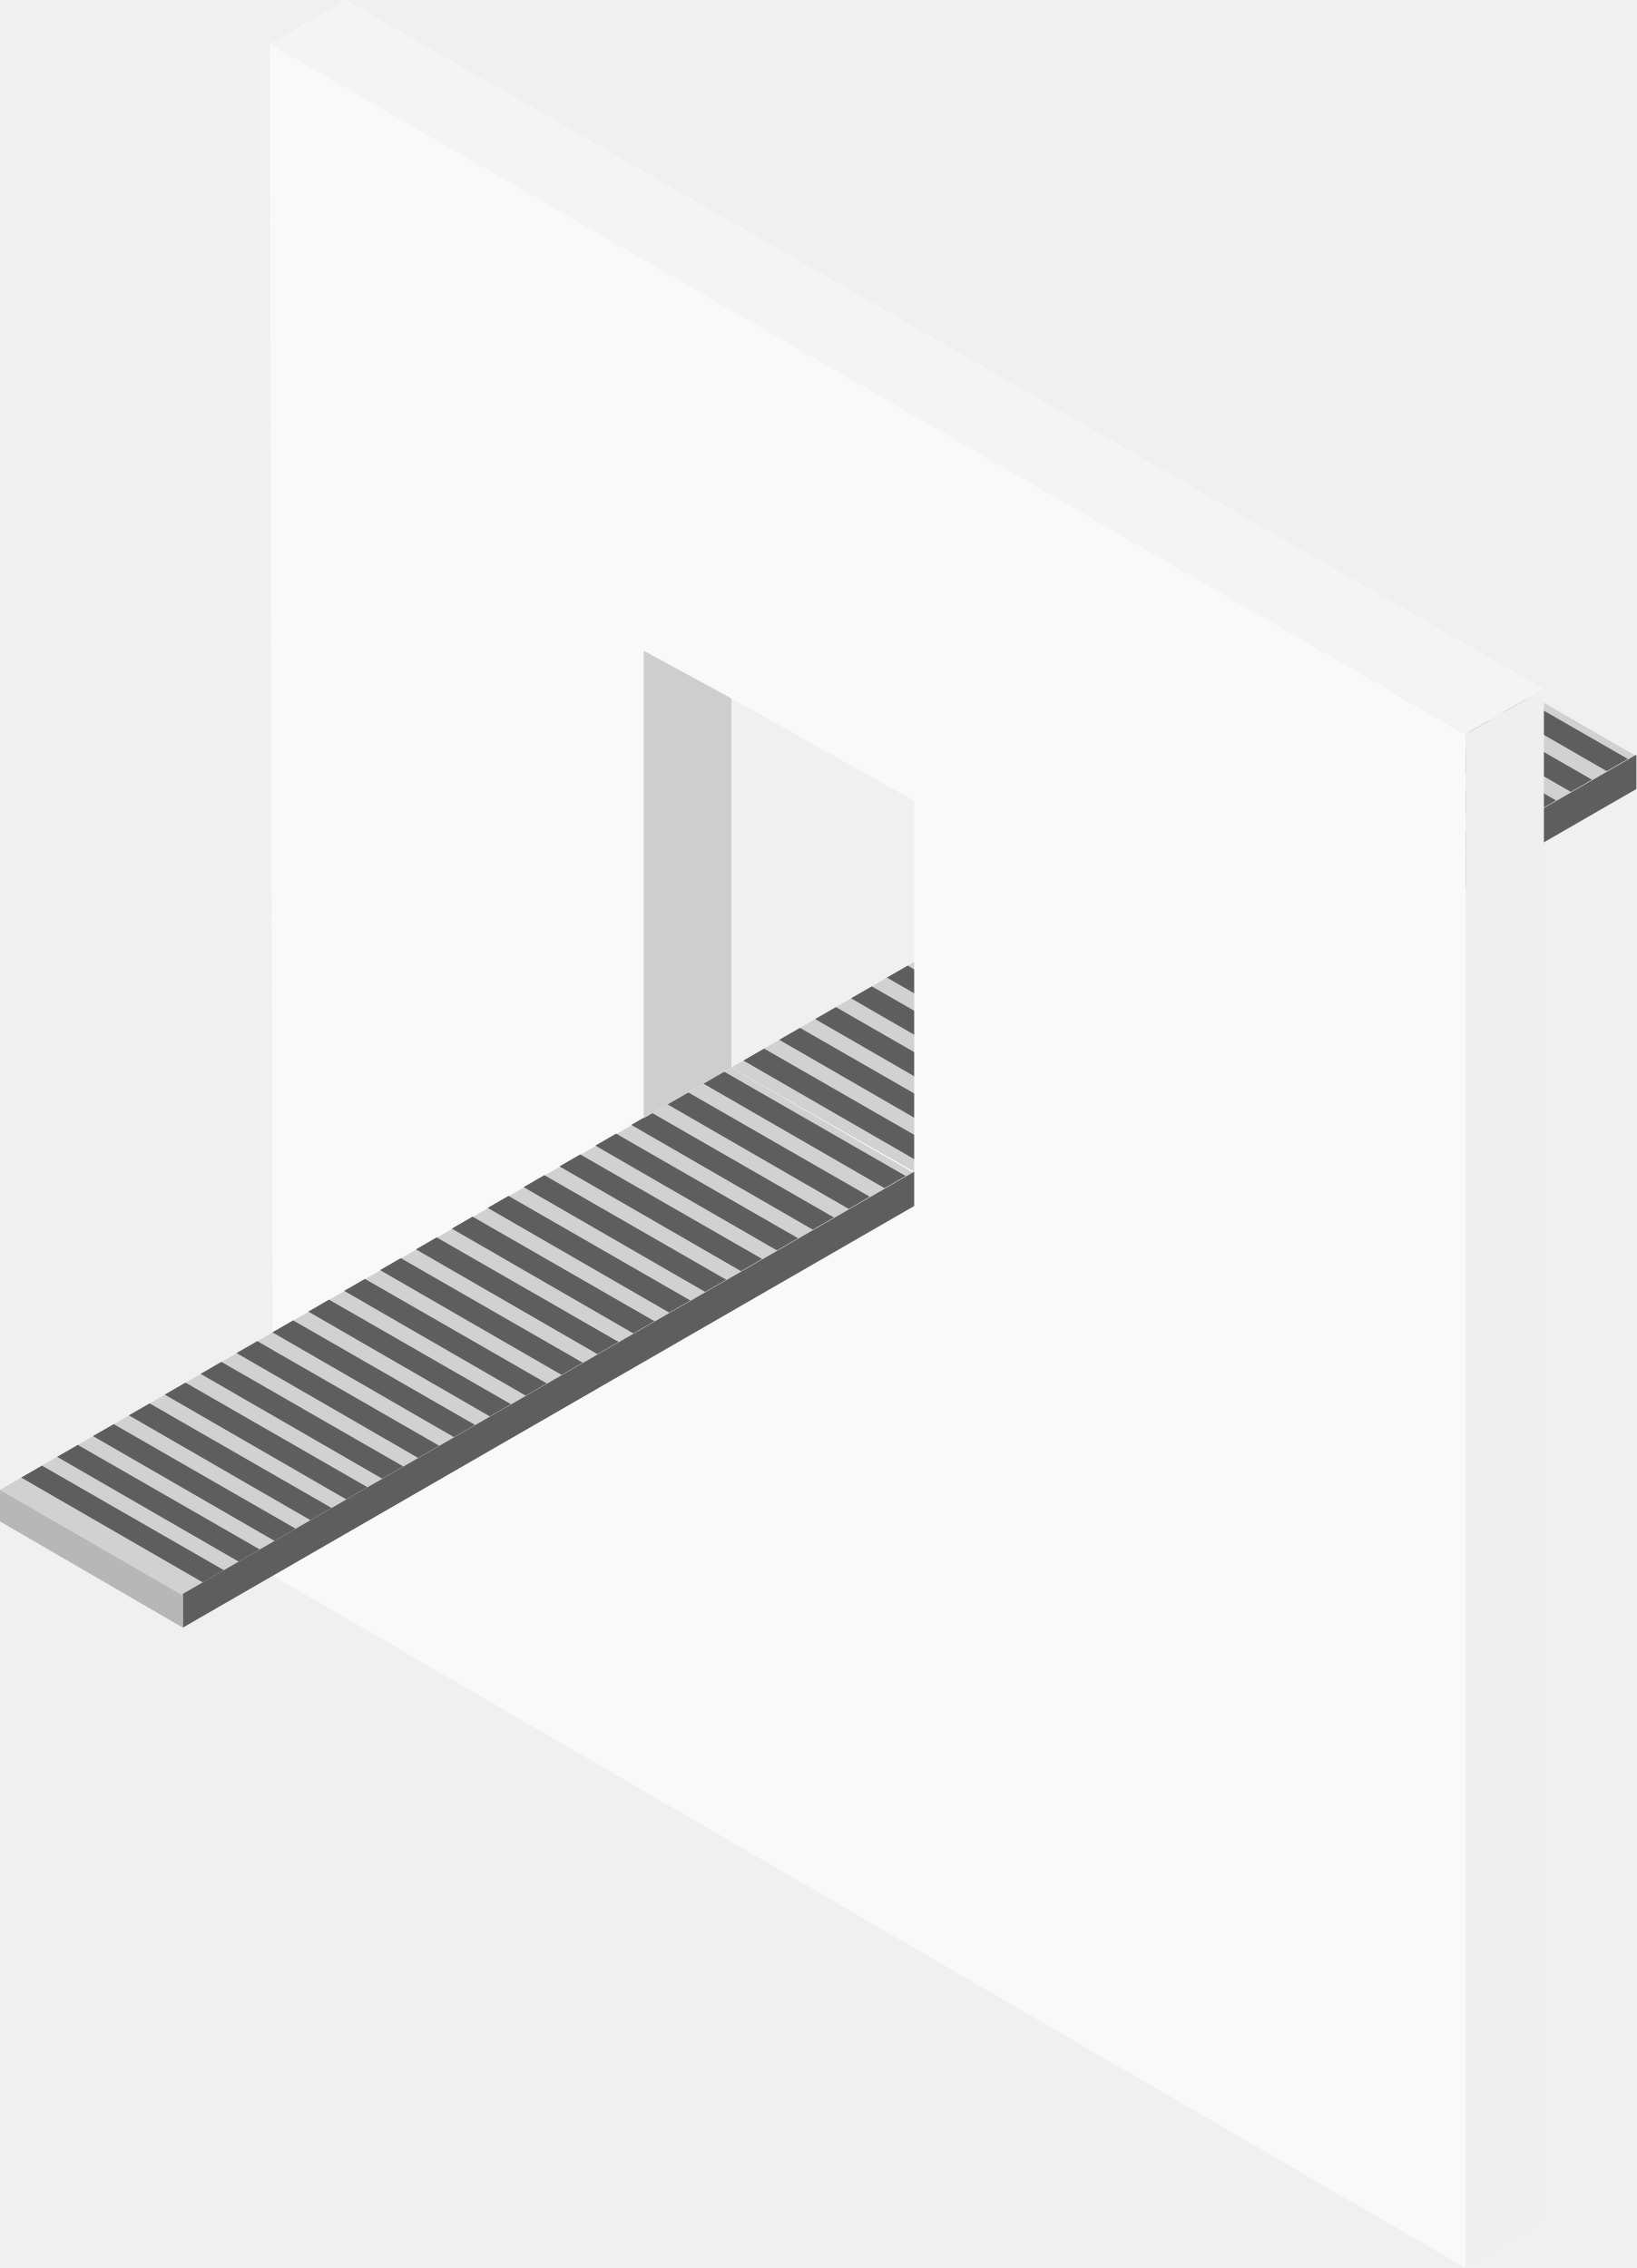
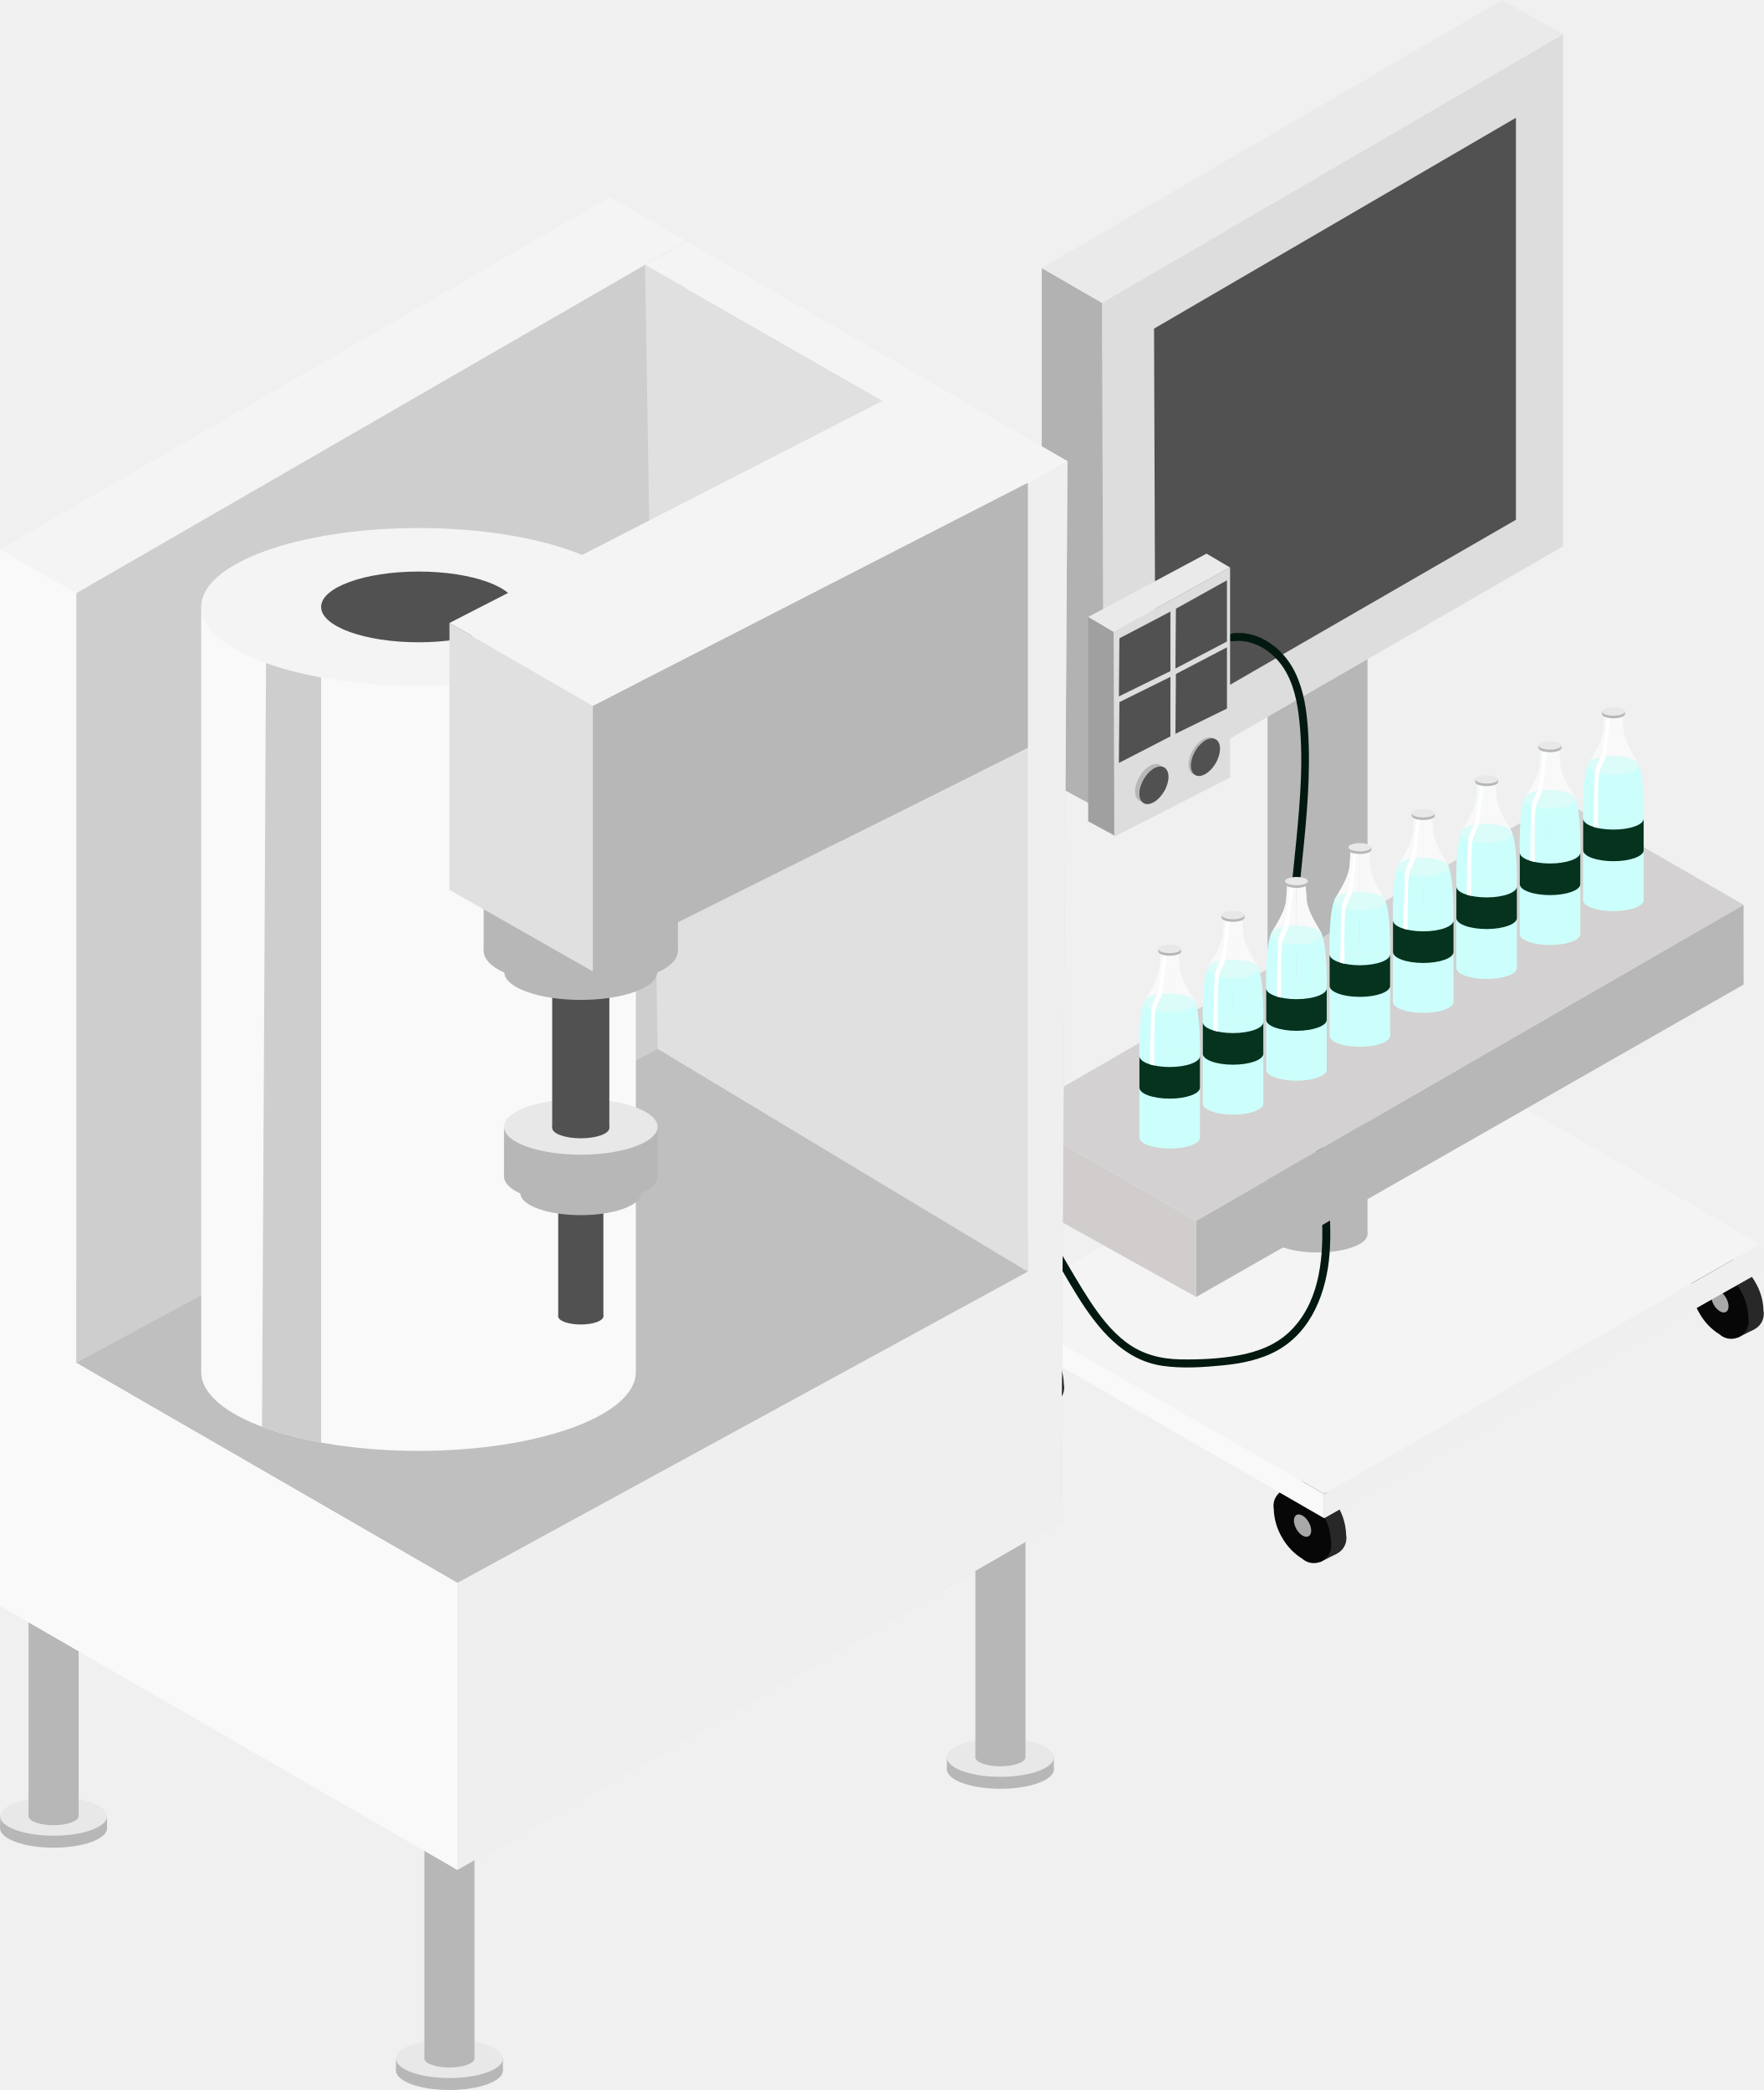
- <svg xmlns="http://www.w3.org/2000/svg" viewBox="0 0 462.94 641.79">
+ <svg xmlns="http://www.w3.org/2000/svg" id="_イヤー_2" viewBox="0 0 673.21 797.72">
  <defs>
-     <style>.cls-1{fill:#d1d1d1;}.cls-2{fill:#5e5e5e;}.cls-3{fill:#b7b7b7;}.cls-4{fill:#f4f4f4;}.cls-5{fill:#efefef;}.cls-6{fill:#f9f9f9;}.cls-7{fill:#cecece;}</style>
+     <style>.cls-1{fill:#b7b7b7;}.cls-2{fill:#ddd;}.cls-3{fill:#dbfcf9;}.cls-4{fill:#f4f4f4;}.cls-5{fill:#fff;}.cls-6{fill:#d1cdcd;}.cls-7{fill:#bfbfbf;}.cls-8{fill:#a0a0a0;}.cls-9{fill:#b2b2b2;}.cls-10{fill:#ccfffb;}.cls-11{fill:#d3d1d1;}.cls-12{fill:#e0e0e0;}.cls-13{fill:#282828;}.cls-14{fill:#eaeaea;}.cls-15{fill:#03190f;}.cls-16{fill:#f9f9f9;}.cls-17{clip-path:url(#clippath);}.cls-18{fill:none;}.cls-19{fill:#e8e8e8;}.cls-20{fill:#515151;}.cls-21{fill:#efefef;}.cls-22{fill:#05331e;}.cls-23{fill:#a8a8a8;}.cls-24{fill:#cecece;}.cls-25{fill:#070707;}</style>
+     <clipPath id="clippath">
+       <path class="cls-18" d="M76.8,231.65v292.02c0,16.63,37.14,30.11,82.94,30.11s82.94-13.48,82.94-30.11V231.65H76.8Z" />
+     </clipPath>
  </defs>
-   <g id="レイヤー_2" data-name="レイヤー 2">
-     <g id="parts">
-       <polygon class="cls-1" points="256.03 333.44 462.94 213.98 411.2 184.13 204.31 303.58 256.03 333.44" />
-       <polygon class="cls-2" points="462.94 223.27 462.94 213.57 256.02 333.02 256.02 342.58 462.94 223.27" />
-       <polygon class="cls-3" points="256.02 342.58 204.31 312.52 204.31 303.58 256.03 333.44 256.02 342.58" />
-       <polygon class="cls-2" points="210.31 300.11 261.67 329.76 267.64 326.31 216.17 296.73 210.31 300.11" />
-       <polygon class="cls-2" points="220.46 294.24 271.82 323.89 277.79 320.44 226.32 290.86 220.46 294.24" />
-       <polygon class="cls-2" points="230.62 288.37 281.97 318.02 287.94 314.57 236.48 284.99 230.62 288.37" />
-       <polygon class="cls-2" points="240.77 282.5 292.12 312.15 298.09 308.7 246.63 279.12 240.77 282.5" />
-       <polygon class="cls-2" points="250.92 276.63 302.27 306.28 308.24 302.83 256.78 273.25 250.92 276.63" />
-       <polygon class="cls-2" points="261.07 270.76 312.42 300.41 318.4 296.96 266.93 267.37 261.07 270.76" />
-       <polygon class="cls-2" points="271.22 264.89 322.57 294.54 328.55 291.09 277.08 261.5 271.22 264.89" />
-       <polygon class="cls-2" points="281.37 259.02 332.73 288.67 338.7 285.22 287.23 255.63 281.37 259.02" />
-       <polygon class="cls-2" points="291.52 253.15 342.88 282.79 348.85 279.35 297.39 249.76 291.52 253.15" />
-       <polygon class="cls-2" points="301.68 247.27 353.03 276.92 359 273.47 307.54 243.89 301.68 247.27" />
-       <polygon class="cls-2" points="311.83 241.4 363.18 271.05 369.15 267.6 317.69 238.02 311.83 241.4" />
-       <polygon class="cls-2" points="321.98 235.53 373.33 265.18 379.31 261.73 327.84 232.15 321.98 235.53" />
-       <polygon class="cls-2" points="332.13 229.66 383.48 259.31 389.46 255.86 337.99 226.28 332.13 229.66" />
-       <polygon class="cls-2" points="342.28 223.79 393.63 253.44 399.61 249.99 348.14 220.41 342.28 223.79" />
-       <polygon class="cls-2" points="352.43 217.92 403.79 247.57 409.76 244.12 358.3 214.53 352.43 217.92" />
-       <polygon class="cls-2" points="362.58 212.05 413.94 241.69 419.91 238.25 368.45 208.66 362.58 212.05" />
-       <polygon class="cls-2" points="372.74 206.18 424.09 235.82 430.06 232.38 378.6 202.79 372.74 206.18" />
-       <polygon class="cls-2" points="382.89 200.31 434.24 229.95 440.21 226.5 388.75 196.92 382.89 200.31" />
-       <polygon class="cls-2" points="393.04 194.43 444.39 224.08 450.37 220.63 398.9 191.05 393.04 194.43" />
-       <polygon class="cls-2" points="403.19 188.56 454.54 218.21 460.52 214.76 409.05 185.18 403.19 188.56" />
-       <polygon class="cls-4" points="436.78 194.96 414.63 207.75 76.33 12.42 97.84 0 436.78 194.96" />
-       <polygon class="cls-5" points="414.64 641.79 436.78 629 436.78 194.96 414.63 207.75 414.64 641.79" />
-       <path class="cls-6" d="M414.63,207.75,76.33,12.42l.94,433.5L414.64,641.79Zm-156,123.82L206.9,302.13V197.63l51.73,29Z" />
-       <polygon class="cls-1" points="51.72 451.45 258.64 331.99 206.9 302.13 0 421.59 51.72 451.45" />
-       <polygon class="cls-2" points="258.63 341.27 258.63 331.57 51.72 451.03 51.72 460.58 258.63 341.27" />
-       <polygon class="cls-3" points="51.72 460.58 0 430.53 0 421.59 51.72 451.45 51.72 460.58" />
-       <polygon class="cls-2" points="6 418.12 57.36 447.77 63.33 444.32 11.87 414.74 6 418.12" />
-       <polygon class="cls-2" points="16.16 412.25 67.51 441.9 73.48 438.45 22.02 408.87 16.16 412.25" />
-       <polygon class="cls-2" points="26.31 406.38 77.66 436.03 83.63 432.58 32.17 403 26.31 406.38" />
-       <polygon class="cls-2" points="36.46 400.51 87.81 430.16 93.79 426.71 42.32 397.12 36.46 400.51" />
-       <polygon class="cls-2" points="46.61 394.64 97.96 424.29 103.94 420.84 52.47 391.25 46.61 394.64" />
-       <polygon class="cls-2" points="56.76 388.77 108.11 418.42 114.09 414.97 62.62 385.38 56.76 388.77" />
-       <polygon class="cls-2" points="66.91 382.89 118.27 412.54 124.24 409.1 72.78 379.51 66.91 382.89" />
-       <polygon class="cls-2" points="77.07 377.02 128.42 406.67 134.39 403.22 82.93 373.64 77.07 377.02" />
-       <polygon class="cls-2" points="87.22 371.15 138.57 400.8 144.54 397.35 93.08 367.77 87.22 371.15" />
-       <polygon class="cls-2" points="97.37 365.28 148.72 394.93 154.69 391.48 103.23 361.9 97.37 365.28" />
-       <polygon class="cls-2" points="107.52 359.41 158.87 389.06 164.85 385.61 113.38 356.03 107.52 359.41" />
-       <polygon class="cls-2" points="117.67 353.54 169.02 383.19 175 379.74 123.53 350.15 117.67 353.54" />
-       <polygon class="cls-2" points="127.82 347.67 179.18 377.32 185.15 373.87 133.69 344.28 127.82 347.67" />
-       <polygon class="cls-2" points="137.97 341.8 189.33 371.44 195.3 368 143.84 338.41 137.97 341.8" />
-       <polygon class="cls-2" points="148.13 335.93 199.48 365.57 205.45 362.13 153.99 332.54 148.13 335.93" />
-       <polygon class="cls-2" points="158.28 330.06 209.63 359.7 215.6 356.25 164.14 326.67 158.28 330.06" />
-       <polygon class="cls-2" points="168.43 324.18 219.78 353.83 225.75 350.38 174.29 320.8 168.43 324.18" />
-       <polygon class="cls-2" points="178.58 318.31 229.93 347.96 235.91 344.51 184.44 314.93 178.58 318.31" />
-       <polygon class="cls-2" points="188.73 312.44 240.09 342.09 246.06 338.64 194.59 309.06 188.73 312.44" />
-       <polygon class="cls-2" points="198.88 306.57 250.24 336.22 256.21 332.77 204.75 303.19 198.88 306.57" />
-       <polygon class="cls-7" points="206.9 197.63 182.1 184.13 182.1 316.45 206.9 302.13 206.9 197.63" />
+   <g id="parts">
+     <g>
+       <g>
+         <g>
+           <polygon class="cls-13" points="495.72 565.72 489.58 568.84 503.87 596.22 510.1 593.08 495.72 565.72" />
+           <path class="cls-13" d="M491.93,573.07c-.37-2.01,.2-4.07,1.54-5.61,2.43-2.79,6.66-3.08,9.45-.65,3.23,2.03,5.9,4.86,7.73,8.2,1.95,3.27,3.03,6.99,3.13,10.8,.39,2.03-.18,4.12-1.55,5.67-2.44,2.76-6.65,3.03-9.41,.59-3.25-2.01-5.92-4.83-7.77-8.17-1.94-3.28-3.01-7-3.13-10.8v-.03Z" />
+           <path class="cls-25" d="M486.17,575.95c-.37-2.01,.2-4.07,1.54-5.61,2.43-2.79,6.66-3.08,9.45-.65,3.23,2.03,5.9,4.86,7.73,8.2,1.95,3.27,3.03,6.99,3.13,10.8,.39,2.03-.18,4.12-1.55,5.67-2.44,2.76-6.65,3.03-9.41,.59-3.25-2.01-5.92-4.83-7.77-8.17-1.94-3.28-3.01-7-3.13-10.8v-.03Z" />
+           <ellipse class="cls-23" cx="497.15" cy="582.3" rx="2.69" ry="4.67" transform="translate(-224.54 326.59) rotate(-30)" />
+         </g>
+         <g>
+           <polygon class="cls-13" points="655.03 480.11 648.88 483.23 663.17 510.6 669.4 507.47 655.03 480.11" />
+           <path class="cls-13" d="M651.23,487.46c-.37-2.01,.2-4.07,1.54-5.61,2.43-2.79,6.66-3.08,9.45-.65,3.23,2.03,5.9,4.86,7.73,8.2,1.95,3.27,3.03,6.99,3.13,10.8,.39,2.03-.18,4.12-1.55,5.67-2.44,2.76-6.65,3.03-9.41,.59-3.25-2.01-5.92-4.83-7.77-8.17-1.94-3.28-3.01-7-3.13-10.8v-.03Z" />
+           <path class="cls-25" d="M645.47,490.34c-.37-2.01,.2-4.07,1.54-5.61,2.43-2.79,6.66-3.08,9.45-.65,3.23,2.03,5.9,4.86,7.73,8.2,1.95,3.27,3.03,6.99,3.13,10.8,.39,2.03-.18,4.12-1.55,5.67-2.44,2.76-6.65,3.03-9.41,.59-3.25-2.01-5.92-4.83-7.77-8.17-1.94-3.28-3.01-7-3.13-10.8v-.03Z" />
+           <ellipse class="cls-23" cx="656.45" cy="496.69" rx="2.69" ry="4.67" transform="translate(-160.4 394.77) rotate(-30)" />
+         </g>
+         <g>
+           <polygon class="cls-13" points="387.99 508.27 381.85 511.39 396.14 538.77 402.37 535.63 387.99 508.27" />
+           <path class="cls-13" d="M384.2,515.62c-.37-2.01,.2-4.07,1.54-5.61,2.43-2.79,6.66-3.08,9.45-.65,3.23,2.03,5.9,4.86,7.73,8.2,1.95,3.27,3.03,6.99,3.13,10.8,.39,2.03-.18,4.12-1.55,5.67-2.44,2.76-6.65,3.03-9.41,.59-3.25-2.01-5.92-4.83-7.77-8.17-1.94-3.28-3.01-7-3.13-10.8v-.03Z" />
+           <path class="cls-25" d="M378.44,518.5c-.37-2.01,.2-4.07,1.54-5.61,2.43-2.79,6.66-3.08,9.45-.65,3.23,2.03,5.9,4.86,7.73,8.2,1.95,3.27,3.03,6.99,3.13,10.8,.39,2.03-.18,4.12-1.55,5.67-2.44,2.76-6.65,3.03-9.41,.59-3.25-2.01-5.92-4.83-7.77-8.17-1.94-3.28-3.01-7-3.13-10.8v-.03Z" />
+           <ellipse class="cls-23" cx="389.42" cy="524.85" rx="2.69" ry="4.67" transform="translate(-210.25 265.03) rotate(-30)" />
+         </g>
+         <g>
+           <polygon class="cls-4" points="505.4 570.19 671.83 474.84 547.01 402.77 380.57 498.86 505.4 570.19" />
+           <polygon class="cls-21" points="505.4 570.19 505.4 579.49 671.83 485.56 671.83 474.84 505.4 570.19" />
+           <polygon class="cls-16" points="380.57 498.86 505.4 570.19 505.4 579.49 380.57 507.47 380.57 498.86" />
+         </g>
+         <g>
+           <ellipse class="cls-1" cx="502.86" cy="471.12" rx="19.07" ry="6.92" />
+           <rect class="cls-1" x="483.79" y="216.05" width="38.15" height="255.07" />
+           <ellipse class="cls-19" cx="502.86" cy="216.05" rx="19.07" ry="6.92" />
+         </g>
+         <g>
+           <polygon class="cls-2" points="421.32 309.71 596.58 208.53 596.58 13.04 420.61 115.58 421.32 309.71" />
+           <polygon class="cls-9" points="397.62 296.83 421.32 309.71 420.61 115.58 397.62 102.3 397.62 296.83" />
+           <polygon class="cls-14" points="420.61 115.58 397.62 102.3 573.34 0 596.58 13.04 420.61 115.58" />
+           <polygon class="cls-20" points="441.02 277.8 578.59 198.39 578.59 44.95 440.47 125.43 441.02 277.8" />
+         </g>
+         <path class="cls-15" d="M470.41,244.75c6.81-.88,13.18,2.52,17.54,7.59,4.8,5.58,6.78,13.13,7.69,20.28,2.04,15.98,.66,32.37-.89,48.33s-3.6,32.13-3.7,48.29c-.05,8.04,.41,16.09,1.61,24.04s3.59,16.26,5.46,24.38c3.71,16.15,6,32.71,6.52,49.28,.46,14.68-1.43,31.09-12.78,41.67-5.28,4.92-12.13,7.43-19.13,8.7-7.18,1.31-14.72,1.66-22,1.55-7.67-.12-14.77-1.9-20.95-6.57-5.56-4.2-9.9-9.85-13.71-15.62-8.27-12.53-14.67-26.32-24.51-37.78-8.69-10.12-21.14-18.42-34.82-18.97-3.26-.13-6.53,.25-9.68,1.08-1.86,.49-1.07,3.39,.8,2.89,13.86-3.66,27.99,3.46,37.75,13,11.03,10.79,17.67,25.13,25.78,38.04,7.6,12.1,17.28,24.21,32.31,26.39,7.54,1.09,15.47,.56,23.02-.18,7.21-.71,14.51-2.16,20.89-5.74,13.19-7.4,18.75-22.5,19.85-36.86,.65-8.45,.08-16.99-.67-25.41s-1.92-16.91-3.47-25.28-3.76-16.69-5.72-25.04-2.96-16.09-3.34-24.29c-.77-16.63,1.04-33.24,2.74-49.76s3.34-33.28,2.24-49.96c-.49-7.48-1.55-15.08-4.81-21.91-2.99-6.24-8.06-11.46-14.58-13.98-2.99-1.15-6.24-1.59-9.41-1.17-1.89,.24-1.91,3.25,0,3h0Z" />
+         <g>
+           <polygon class="cls-1" points="456.56 465.95 456.56 495.03 665.48 375.8 665.47 345.34 456.56 465.95" />
+           <g>
+             <polygon class="cls-6" points="386.92 425.75 456.56 465.95 456.56 495.03 386.92 456.2 386.92 425.75" />
+             <polygon class="cls-11" points="595.84 305.13 386.92 425.75 456.56 465.95 665.47 345.34 595.84 305.13" />
+           </g>
+         </g>
+         <g>
+           <polygon class="cls-2" points="425.31 319.35 469.49 296.77 469.49 216.61 425.03 241.14 425.31 319.35" />
+           <polygon class="cls-8" points="415.34 313.48 425.31 318.89 425.03 241.14 415.34 235.49 415.34 313.48" />
+           <polygon class="cls-14" points="425.03 241.14 415.34 235.49 460.51 211.31 469.49 216.61 425.03 241.14" />
+           <polygon class="cls-20" points="427.06 265.8 427.26 243.64 446.72 233.43 446.72 256.14 427.06 265.8" />
+           <polygon class="cls-20" points="448.63 255.17 448.82 232.33 468.3 221.49 468.3 244.85 448.63 255.17" />
+           <polygon class="cls-20" points="427.05 291.21 427.26 267.98 446.72 258.35 446.72 281.07 427.05 291.21" />
+           <polygon class="cls-20" points="448.63 280.09 448.82 257.25 468.3 247.07 468.3 270.44 448.63 280.09" />
+           <ellipse class="cls-1" cx="438.8" cy="298.79" rx="7.87" ry="4.54" transform="translate(-39.36 529.41) rotate(-60)" />
+           <ellipse class="cls-20" cx="440.42" cy="299.73" rx="7.87" ry="4.54" transform="translate(-39.36 531.28) rotate(-60)" />
+           <ellipse class="cls-1" cx="459.2" cy="288.59" rx="7.87" ry="4.54" transform="translate(-20.33 541.97) rotate(-60)" />
+           <ellipse class="cls-20" cx="460.09" cy="289" rx="7.87" ry="4.54" transform="translate(-20.24 542.95) rotate(-60)" />
+         </g>
+         <g>
+           <g>
+             <ellipse class="cls-19" cx="615.8" cy="312.14" rx="11.55" ry="4.19" />
+             <ellipse class="cls-10" cx="615.8" cy="343.58" rx="11.55" ry="4.19" />
+             <g>
+               <path class="cls-10" d="M615.76,272.38v39.76h-11.52s-.47-16.61,2.21-21.13c2.68-4.53,5.16-8.6,5.43-12.57,.27-3.97,.41-6.06,.41-6.06h3.47Z" />
+               <path class="cls-10" d="M615.74,272.38v39.76h11.61s.38-16.61-2.3-21.13c-2.68-4.53-5.16-8.6-5.43-12.57s-.41-6.06-.41-6.06h-3.47Z" />
+             </g>
+             <g>
+               <path class="cls-16" d="M615.81,272.38v25.1h0s-11.98-1.95-9.3-6.47c2.68-4.53,5.16-8.6,5.43-12.57,.27-3.97,.41-6.06,.41-6.06h3.47Z" />
+               <path class="cls-16" d="M615.79,272.38l.02,25.1h0s11.97-1.95,9.29-6.48c-2.68-4.53-5.16-8.6-5.43-12.57-.27-3.97-.41-6.06-.41-6.06h-3.47Z" />
+             </g>
+             <rect class="cls-10" x="604.25" y="312.14" width="23.1" height="31.43" />
+             <path class="cls-10" d="M625.95,293.79c-.14-.51-.57-2.15-.57-2.15l-19.27,.06-.5,4.85,10.78,3.11,9.56-5.87Z" />
+             <path class="cls-3" d="M625.45,292.17c0,1.98-4.43,3.59-9.89,3.59s-9.44-1.75-9.44-3.74,3.97-3.45,9.44-3.45,9.89,1.61,9.89,3.59Z" />
+             <path class="cls-22" d="M615.8,316.64c-6.38,0-11.55-1.88-11.55-4.19v12.07c0,2.32,5.17,4.19,11.55,4.19s11.55-1.88,11.55-4.19v-12.07c0,2.32-5.17,4.19-11.55,4.19Z" />
+             <ellipse class="cls-1" cx="615.81" cy="272.57" rx="4.37" ry="1.59" />
+             <rect class="cls-1" x="611.44" y="271.59" width="8.74" height=".98" />
+             <ellipse class="cls-19" cx="615.81" cy="271.59" rx="4.37" ry="1.59" />
+             <path class="cls-5" d="M613.37,274.02s-1.34,12.84-2.41,14.95-1.89,3.98-2.13,5.68-.6,20.96-.6,20.96l1.75,.46s-.42-18.58,.64-22.06c.4-1.31,1.79-3.41,2.19-5.36,.41-1.95,1.73-14.49,1.73-14.49l-1.18-.14Z" />
+           </g>
+           <g>
+             <ellipse class="cls-19" cx="591.61" cy="325.09" rx="11.55" ry="4.19" />
+             <ellipse class="cls-10" cx="591.61" cy="356.52" rx="11.55" ry="4.19" />
+             <g>
+               <path class="cls-10" d="M591.57,285.33v39.76h-11.52s-.47-16.61,2.21-21.13c2.68-4.53,5.16-8.6,5.43-12.57s.41-6.06,.41-6.06h3.47Z" />
+               <path class="cls-10" d="M591.55,285.33v39.76h11.61s.38-16.61-2.3-21.13c-2.68-4.53-5.16-8.6-5.43-12.57-.27-3.97-.41-6.06-.41-6.06h-3.47Z" />
+             </g>
+             <g>
+               <path class="cls-16" d="M591.61,285.33v25.1h0s-11.98-1.95-9.3-6.47,5.16-8.6,5.43-12.57c.27-3.97,.41-6.06,.41-6.06h3.47Z" />
+               <path class="cls-16" d="M591.6,285.33l.02,25.1h0s11.97-1.95,9.29-6.48c-2.68-4.53-5.16-8.6-5.43-12.57-.27-3.97-.41-6.06-.41-6.06h-3.47Z" />
+             </g>
+             <rect class="cls-10" x="580.05" y="325.09" width="23.1" height="31.43" />
+             <path class="cls-10" d="M601.76,306.73c-.14-.51-.57-2.15-.57-2.15l-19.27,.06-.5,4.85,10.78,3.11,9.56-5.87Z" />
+             <path class="cls-3" d="M601.25,305.12c0,1.98-4.43,3.59-9.89,3.59s-9.44-1.75-9.44-3.74,3.97-3.45,9.44-3.45,9.89,1.61,9.89,3.59Z" />
+             <path class="cls-22" d="M591.61,329.58c-6.38,0-11.55-1.88-11.55-4.19v12.07c0,2.32,5.17,4.19,11.55,4.19s11.55-1.88,11.55-4.19v-12.07c0,2.32-5.17,4.19-11.55,4.19Z" />
+             <ellipse class="cls-1" cx="591.61" cy="285.52" rx="4.37" ry="1.59" />
+             <rect class="cls-1" x="587.24" y="284.54" width="8.74" height=".98" />
+             <ellipse class="cls-19" cx="591.61" cy="284.54" rx="4.37" ry="1.59" />
+             <path class="cls-5" d="M589.17,286.97s-1.34,12.84-2.41,14.95-1.89,3.98-2.13,5.68-.6,20.96-.6,20.96l1.75,.46s-.42-18.58,.64-22.06c.4-1.31,1.79-3.41,2.19-5.36,.41-1.95,1.73-14.49,1.73-14.49l-1.18-.14Z" />
+           </g>
+           <g>
+             <ellipse class="cls-19" cx="567.41" cy="338.03" rx="11.55" ry="4.19" />
+             <ellipse class="cls-10" cx="567.41" cy="369.47" rx="11.55" ry="4.19" />
+             <g>
+               <path class="cls-10" d="M567.37,298.27v39.76h-11.52s-.47-16.61,2.21-21.13,5.16-8.6,5.43-12.57c.27-3.97,.41-6.06,.41-6.06h3.47Z" />
+               <path class="cls-10" d="M567.36,298.27v39.76h11.61s.38-16.61-2.3-21.13c-2.68-4.53-5.16-8.6-5.43-12.57s-.41-6.06-.41-6.06h-3.47Z" />
+             </g>
+             <g>
+               <path class="cls-16" d="M567.42,298.27v25.1h0s-11.98-1.95-9.3-6.47,5.16-8.6,5.43-12.57c.27-3.97,.41-6.06,.41-6.06h3.47Z" />
+               <path class="cls-16" d="M567.4,298.27l.02,25.1h0s11.97-1.95,9.29-6.48c-2.68-4.53-5.16-8.6-5.43-12.57s-.41-6.06-.41-6.06h-3.47Z" />
+             </g>
+             <rect class="cls-10" x="555.86" y="338.03" width="23.1" height="31.43" />
+             <path class="cls-10" d="M577.56,319.68c-.14-.51-.57-2.15-.57-2.15l-19.27,.06-.5,4.85,10.78,3.11,9.56-5.87Z" />
+             <path class="cls-3" d="M577.06,318.06c0,1.98-4.43,3.59-9.89,3.59s-9.44-1.75-9.44-3.74,3.97-3.45,9.44-3.45,9.89,1.61,9.89,3.59Z" />
+             <path class="cls-22" d="M567.41,342.53c-6.38,0-11.55-1.88-11.55-4.19v12.07c0,2.32,5.17,4.19,11.55,4.19s11.55-1.88,11.55-4.19v-12.07c0,2.32-5.17,4.19-11.55,4.19Z" />
+             <ellipse class="cls-1" cx="567.42" cy="298.46" rx="4.37" ry="1.59" />
+             <rect class="cls-1" x="563.05" y="297.48" width="8.74" height=".98" />
+             <ellipse class="cls-19" cx="567.42" cy="297.48" rx="4.37" ry="1.59" />
+             <path class="cls-5" d="M564.98,299.91s-1.34,12.84-2.41,14.95c-1.07,2.11-1.89,3.98-2.13,5.68-.24,1.71-.6,20.96-.6,20.96l1.75,.46s-.42-18.58,.64-22.06c.4-1.31,1.79-3.41,2.19-5.36s1.73-14.49,1.73-14.49l-1.18-.14Z" />
+           </g>
+           <g>
+             <ellipse class="cls-19" cx="543.22" cy="350.98" rx="11.55" ry="4.19" />
+             <ellipse class="cls-10" cx="543.22" cy="382.41" rx="11.55" ry="4.19" />
+             <g>
+               <path class="cls-10" d="M543.18,311.22v39.76h-11.52s-.47-16.61,2.21-21.13c2.68-4.53,5.16-8.6,5.43-12.57,.27-3.97,.41-6.06,.41-6.06h3.47Z" />
+               <path class="cls-10" d="M543.16,311.22v39.76h11.61s.38-16.61-2.3-21.13c-2.68-4.53-5.16-8.6-5.43-12.57s-.41-6.06-.41-6.06h-3.47Z" />
+             </g>
+             <g>
+               <path class="cls-16" d="M543.23,311.22v25.1h0s-11.98-1.95-9.3-6.47c2.68-4.53,5.16-8.6,5.43-12.57,.27-3.97,.41-6.06,.41-6.06h3.47Z" />
+               <path class="cls-16" d="M543.21,311.22l.02,25.1h0s11.97-1.95,9.29-6.48c-2.68-4.53-5.16-8.6-5.43-12.57s-.41-6.06-.41-6.06h-3.47Z" />
+             </g>
+             <rect class="cls-10" x="531.66" y="350.98" width="23.1" height="31.43" />
+             <path class="cls-10" d="M553.37,332.62c-.14-.51-.57-2.15-.57-2.15l-19.27,.06-.5,4.85,10.78,3.11,9.56-5.87Z" />
+             <path class="cls-3" d="M552.86,331.01c0,1.98-4.43,3.59-9.89,3.59s-9.44-1.75-9.44-3.74,3.97-3.45,9.44-3.45,9.89,1.61,9.89,3.59Z" />
+             <path class="cls-22" d="M543.22,355.48c-6.38,0-11.55-1.88-11.55-4.19v12.07c0,2.32,5.17,4.19,11.55,4.19s11.55-1.88,11.55-4.19v-12.07c0,2.32-5.17,4.19-11.55,4.19Z" />
+             <ellipse class="cls-1" cx="543.23" cy="311.41" rx="4.37" ry="1.59" />
+             <rect class="cls-1" x="538.85" y="310.43" width="8.74" height=".98" />
+             <ellipse class="cls-19" cx="543.23" cy="310.43" rx="4.37" ry="1.59" />
+             <path class="cls-5" d="M540.78,312.86s-1.34,12.84-2.41,14.95c-1.07,2.11-1.89,3.98-2.13,5.68s-.6,20.96-.6,20.96l1.75,.46s-.42-18.58,.64-22.06c.4-1.31,1.79-3.41,2.19-5.36,.41-1.95,1.73-14.49,1.73-14.49l-1.18-.14Z" />
+           </g>
+           <g>
+             <ellipse class="cls-19" cx="519.02" cy="363.93" rx="11.55" ry="4.19" />
+             <ellipse class="cls-10" cx="519.02" cy="395.36" rx="11.55" ry="4.19" />
+             <g>
+               <path class="cls-10" d="M518.99,324.17v39.76h-11.52s-.47-16.61,2.21-21.13c2.68-4.53,5.16-8.6,5.43-12.57,.27-3.97,.41-6.06,.41-6.06h3.47Z" />
+               <path class="cls-10" d="M518.97,324.17v39.76h11.61s.38-16.61-2.3-21.13-5.16-8.6-5.43-12.57c-.27-3.97-.41-6.06-.41-6.06h-3.47Z" />
+             </g>
+             <g>
+               <path class="cls-16" d="M519.03,324.17v25.1h0s-11.98-1.95-9.3-6.47c2.68-4.53,5.16-8.6,5.43-12.57,.27-3.97,.41-6.06,.41-6.06h3.47Z" />
+               <path class="cls-16" d="M519.01,324.17l.02,25.1h0s11.97-1.95,9.29-6.48c-2.68-4.53-5.16-8.6-5.43-12.57-.27-3.97-.41-6.06-.41-6.06h-3.47Z" />
+             </g>
+             <rect class="cls-10" x="507.47" y="363.93" width="23.1" height="31.43" />
+             <path class="cls-10" d="M529.17,345.57c-.14-.51-.57-2.15-.57-2.15l-19.27,.06-.5,4.85,10.78,3.11,9.56-5.87Z" />
+             <path class="cls-3" d="M528.67,343.95c0,1.98-4.43,3.59-9.89,3.59s-9.44-1.75-9.44-3.74,3.97-3.45,9.44-3.45,9.89,1.61,9.89,3.59Z" />
+             <path class="cls-22" d="M519.02,368.42c-6.38,0-11.55-1.88-11.55-4.19v12.07c0,2.32,5.17,4.19,11.55,4.19s11.55-1.88,11.55-4.19v-12.07c0,2.32-5.17,4.19-11.55,4.19Z" />
+             <ellipse class="cls-1" cx="519.03" cy="324.36" rx="4.37" ry="1.59" />
+             <rect class="cls-1" x="514.66" y="323.38" width="8.74" height=".98" />
+             <ellipse class="cls-19" cx="519.03" cy="323.38" rx="4.37" ry="1.59" />
+             <path class="cls-5" d="M516.59,325.81s-1.34,12.84-2.41,14.95c-1.07,2.11-1.89,3.98-2.13,5.68s-.6,20.96-.6,20.96l1.75,.46s-.42-18.58,.64-22.06c.4-1.31,1.79-3.41,2.19-5.36,.41-1.95,1.73-14.49,1.73-14.49l-1.18-.14Z" />
+           </g>
+           <g>
+             <ellipse class="cls-19" cx="494.83" cy="376.87" rx="11.55" ry="4.19" />
+             <ellipse class="cls-10" cx="494.83" cy="408.3" rx="11.55" ry="4.19" />
+             <g>
+               <path class="cls-10" d="M494.79,337.11v39.76h-11.52s-.47-16.61,2.21-21.13c2.68-4.53,5.16-8.6,5.43-12.57s.41-6.06,.41-6.06h3.47Z" />
+               <path class="cls-10" d="M494.77,337.11v39.76h11.61s.38-16.61-2.3-21.13-5.16-8.6-5.43-12.57c-.27-3.97-.41-6.06-.41-6.06h-3.47Z" />
+             </g>
+             <g>
+               <path class="cls-16" d="M494.84,337.11v25.1h0s-11.98-1.95-9.3-6.47c2.68-4.53,5.16-8.6,5.43-12.57,.27-3.97,.41-6.06,.41-6.06h3.47Z" />
+               <path class="cls-16" d="M494.82,337.11l.02,25.1h0s11.97-1.95,9.29-6.48-5.16-8.6-5.43-12.57c-.27-3.97-.41-6.06-.41-6.06h-3.47Z" />
+             </g>
+             <rect class="cls-10" x="483.28" y="376.87" width="23.1" height="31.43" />
+             <path class="cls-10" d="M504.98,358.51c-.14-.51-.57-2.15-.57-2.15l-19.27,.06-.5,4.85,10.78,3.11,9.56-5.87Z" />
+             <path class="cls-3" d="M504.48,356.9c0,1.98-4.43,3.59-9.89,3.59s-9.44-1.75-9.44-3.74,3.97-3.45,9.44-3.45,9.89,1.61,9.89,3.59Z" />
+             <path class="cls-22" d="M494.83,381.37c-6.38,0-11.55-1.88-11.55-4.19v12.07c0,2.32,5.17,4.19,11.55,4.19s11.55-1.88,11.55-4.19v-12.07c0,2.32-5.17,4.19-11.55,4.19Z" />
+             <ellipse class="cls-1" cx="494.84" cy="337.3" rx="4.37" ry="1.59" />
+             <rect class="cls-1" x="490.47" y="336.32" width="8.74" height=".98" />
+             <ellipse class="cls-19" cx="494.84" cy="336.32" rx="4.37" ry="1.59" />
+             <path class="cls-5" d="M492.4,338.75s-1.34,12.84-2.41,14.95c-1.07,2.11-1.89,3.98-2.13,5.68-.24,1.71-.6,20.96-.6,20.96l1.75,.46s-.42-18.58,.64-22.06c.4-1.31,1.79-3.41,2.19-5.36,.41-1.95,1.73-14.49,1.73-14.49l-1.18-.14Z" />
+           </g>
+           <g>
+             <ellipse class="cls-19" cx="470.63" cy="389.82" rx="11.55" ry="4.19" />
+             <ellipse class="cls-10" cx="470.63" cy="421.25" rx="11.55" ry="4.19" />
+             <g>
+               <path class="cls-10" d="M470.6,350.06v39.76h-11.52s-.47-16.61,2.21-21.13c2.68-4.53,5.16-8.6,5.43-12.57s.41-6.06,.41-6.06h3.47Z" />
+               <path class="cls-10" d="M470.58,350.06v39.76h11.61s.38-16.61-2.3-21.13c-2.68-4.53-5.16-8.6-5.43-12.57s-.41-6.06-.41-6.06h-3.47Z" />
+             </g>
+             <g>
+               <path class="cls-16" d="M470.64,350.06v25.1h0s-11.98-1.95-9.3-6.47c2.68-4.53,5.16-8.6,5.43-12.57,.27-3.97,.41-6.06,.41-6.06h3.47Z" />
+               <path class="cls-16" d="M470.63,350.06l.02,25.1h0s11.97-1.95,9.29-6.48-5.16-8.6-5.43-12.57c-.27-3.97-.41-6.06-.41-6.06h-3.47Z" />
+             </g>
+             <rect class="cls-10" x="459.08" y="389.82" width="23.1" height="31.43" />
+             <path class="cls-10" d="M480.79,371.46c-.14-.51-.57-2.15-.57-2.15l-19.27,.06-.5,4.85,10.78,3.11,9.56-5.87Z" />
+             <path class="cls-3" d="M480.28,369.84c0,1.98-4.43,3.59-9.89,3.59s-9.44-1.75-9.44-3.74,3.97-3.45,9.44-3.45,9.89,1.61,9.89,3.59Z" />
+             <path class="cls-22" d="M470.63,394.31c-6.38,0-11.55-1.88-11.55-4.19v12.07c0,2.32,5.17,4.19,11.55,4.19s11.55-1.88,11.55-4.19v-12.07c0,2.32-5.17,4.19-11.55,4.19Z" />
+             <ellipse class="cls-1" cx="470.64" cy="350.25" rx="4.37" ry="1.59" />
+             <rect class="cls-1" x="466.27" y="349.27" width="8.74" height=".98" />
+             <ellipse class="cls-19" cx="470.64" cy="349.27" rx="4.37" ry="1.59" />
+             <path class="cls-5" d="M468.2,351.7s-1.34,12.84-2.41,14.95-1.89,3.98-2.13,5.68c-.24,1.71-.6,20.96-.6,20.96l1.75,.46s-.42-18.58,.64-22.06c.4-1.31,1.79-3.41,2.19-5.36,.41-1.95,1.73-14.49,1.73-14.49l-1.18-.14Z" />
+           </g>
+           <g>
+             <ellipse class="cls-19" cx="446.44" cy="402.76" rx="11.55" ry="4.19" />
+             <ellipse class="cls-10" cx="446.44" cy="434.2" rx="11.55" ry="4.19" />
+             <g>
+               <path class="cls-10" d="M446.4,363v39.76h-11.52s-.47-16.61,2.21-21.13c2.68-4.53,5.16-8.6,5.43-12.57s.41-6.06,.41-6.06h3.47Z" />
+               <path class="cls-10" d="M446.39,363v39.76h11.61s.38-16.61-2.3-21.13c-2.68-4.53-5.16-8.6-5.43-12.57-.27-3.97-.41-6.06-.41-6.06h-3.47Z" />
+             </g>
+             <g>
+               <path class="cls-16" d="M446.45,363v25.1h0s-11.98-1.95-9.3-6.47c2.68-4.53,5.16-8.6,5.43-12.57,.27-3.97,.41-6.06,.41-6.06h3.47Z" />
+               <path class="cls-16" d="M446.43,363l.02,25.1h0s11.97-1.95,9.29-6.48c-2.68-4.53-5.16-8.6-5.43-12.57s-.41-6.06-.41-6.06h-3.47Z" />
+             </g>
+             <rect class="cls-10" x="434.89" y="402.76" width="23.1" height="31.43" />
+             <path class="cls-10" d="M456.59,384.4c-.14-.51-.57-2.15-.57-2.15l-19.27,.06-.5,4.85,10.78,3.11,9.56-5.87Z" />
+             <path class="cls-3" d="M456.09,382.79c0,1.98-4.43,3.59-9.89,3.59s-9.44-1.75-9.44-3.74,3.97-3.45,9.44-3.45,9.89,1.61,9.89,3.59Z" />
+             <path class="cls-22" d="M446.44,407.26c-6.38,0-11.55-1.88-11.55-4.19v12.07c0,2.32,5.17,4.19,11.55,4.19s11.55-1.88,11.55-4.19v-12.07c0,2.32-5.17,4.19-11.55,4.19Z" />
+             <ellipse class="cls-1" cx="446.45" cy="363.19" rx="4.37" ry="1.59" />
+             <rect class="cls-1" x="442.08" y="362.21" width="8.74" height=".98" />
+             <ellipse class="cls-19" cx="446.45" cy="362.21" rx="4.37" ry="1.59" />
+             <path class="cls-5" d="M444.01,364.64s-1.34,12.84-2.41,14.95c-1.07,2.11-1.89,3.98-2.13,5.68-.24,1.71-.6,20.96-.6,20.96l1.75,.46s-.42-18.58,.64-22.06c.4-1.31,1.79-3.41,2.19-5.36,.41-1.95,1.73-14.49,1.73-14.49l-1.18-.14Z" />
+           </g>
+         </g>
+       </g>
+       <g>
+         <ellipse class="cls-19" cx="336.33" cy="444.45" rx="13.24" ry="4.8" />
+         <ellipse class="cls-10" cx="336.33" cy="480.46" rx="13.24" ry="4.8" />
+         <g>
+           <path class="cls-10" d="M336.29,398.9v45.55h-13.19s-.54-19.03,2.53-24.21c3.07-5.18,5.92-9.85,6.22-14.4s.47-6.94,.47-6.94h3.97Z" />
+           <path class="cls-10" d="M336.27,398.9v45.55h13.3s.43-19.03-2.64-24.21c-3.07-5.18-5.92-9.85-6.22-14.4-.3-4.55-.47-6.94-.47-6.94h-3.97Z" />
+         </g>
+         <g>
+           <path class="cls-16" d="M336.34,398.9v28.76h0s-13.73-2.23-10.66-7.42c3.07-5.18,5.92-9.85,6.22-14.4s.47-6.94,.47-6.94h3.97Z" />
+           <path class="cls-16" d="M336.32,398.9l.02,28.76h0s13.71-2.23,10.64-7.42c-3.07-5.18-5.92-9.85-6.22-14.4-.3-4.55-.47-6.94-.47-6.94h-3.97Z" />
+         </g>
+         <rect class="cls-10" x="323.1" y="444.45" width="26.47" height="36.01" />
+         <path class="cls-10" d="M347.96,423.42c-.16-.58-.65-2.47-.65-2.47l-22.08,.07-.57,5.55,12.35,3.56,10.95-6.72Z" />
+         <path class="cls-3" d="M347.38,421.57c0,2.27-5.08,4.12-11.34,4.12s-10.81-2.01-10.81-4.28,4.55-3.95,10.81-3.95,11.34,1.84,11.34,4.12Z" />
+         <path class="cls-22" d="M336.33,449.6c-7.31,0-13.24-2.15-13.24-4.8v13.83c0,2.65,5.93,4.8,13.24,4.8s13.24-2.15,13.24-4.8v-13.83c0,2.65-5.93,4.8-13.24,4.8Z" />
+         <ellipse class="cls-1" cx="336.34" cy="399.12" rx="5.01" ry="1.82" />
+         <rect class="cls-1" x="331.33" y="397.99" width="10.02" height="1.12" />
+         <ellipse class="cls-19" cx="336.34" cy="397.99" rx="5.01" ry="1.82" />
+         <path class="cls-5" d="M333.54,400.78s-1.54,14.71-2.76,17.13c-1.22,2.42-2.17,4.56-2.44,6.51s-.68,24.01-.68,24.01l2.01,.52s-.48-21.29,.73-25.27c.46-1.5,2.05-3.91,2.51-6.14s1.99-16.6,1.99-16.6l-1.36-.16Z" />
+       </g>
+       <ellipse class="cls-1" cx="171.54" cy="790.31" rx="20.4" ry="7.41" />
+       <rect class="cls-1" x="151.14" y="785.74" width="40.8" height="4.58" />
+       <ellipse class="cls-19" cx="171.54" cy="785.74" rx="20.4" ry="7.41" />
+       <ellipse class="cls-1" cx="171.54" cy="785.67" rx="9.56" ry="3.47" />
+       <rect class="cls-1" x="161.98" y="699.03" width="19.12" height="86.63" />
+       <ellipse class="cls-1" cx="381.82" cy="675.34" rx="20.4" ry="7.41" />
+       <rect class="cls-1" x="361.42" y="670.77" width="40.8" height="4.58" />
+       <ellipse class="cls-19" cx="381.82" cy="670.77" rx="20.4" ry="7.41" />
+       <ellipse class="cls-1" cx="381.82" cy="670.7" rx="9.56" ry="3.47" />
+       <rect class="cls-1" x="372.27" y="584.07" width="19.12" height="86.63" />
+       <ellipse class="cls-1" cx="20.45" cy="697.82" rx="20.4" ry="7.41" />
+       <rect class="cls-1" x=".06" y="693.25" width="40.8" height="4.58" />
+       <ellipse class="cls-19" cx="20.45" cy="693.25" rx="20.4" ry="7.41" />
+       <ellipse class="cls-1" cx="20.45" cy="693.18" rx="9.56" ry="3.47" />
+       <rect class="cls-1" x="10.89" y="609.19" width="19.12" height="83.98" />
+       <polygon class="cls-2" points="174.61 310.45 174.61 713.7 404.97 580.69 407.42 176.04 174.61 310.45" />
+       <polygon class="cls-16" points="0 209.63 174.61 310.45 174.61 713.7 0 612.89 0 209.63" />
+       <polygon class="cls-4" points="232.81 75.22 407.42 176.04 174.61 310.45 0 209.63 232.81 75.22" />
+       <polygon class="cls-7" points="232.81 377.66 404.97 478.47 174.61 604.18 0 503.38 232.81 377.66" />
+       <polygon class="cls-24" points="29.09 520.18 261.91 394.47 261.91 92.02 29.09 226.44 29.09 520.18" />
+       <polygon class="cls-16" points="29.09 226.44 29.09 520.18 174.61 604.18 174.61 713.7 0 612.89 0 209.63 29.09 226.44" />
+       <polygon class="cls-12" points="246.21 101.09 392.29 184.77 392.29 485.39 251.01 400.35 246.21 101.09" />
+       <polygon class="cls-4" points="392.29 184.77 246.21 101.09 261.91 92.02 407.42 176.04 392.29 184.77" />
+       <polygon class="cls-21" points="392.29 485.39 392.29 184.77 407.42 176.04 404.97 580.69 174.61 713.7 174.61 604.18 392.29 485.39" />
+       <path class="cls-16" d="M76.8,231.65v292.02c0,16.63,37.14,30.11,82.94,30.11s82.94-13.48,82.94-30.11V231.65H76.8Z" />
+       <g class="cls-17">
+         <polygon class="cls-24" points="101.61 238.73 122.56 247.9 122.56 555.99 99.98 547.47 101.61 238.73" />
+       </g>
+       <ellipse class="cls-4" cx="159.74" cy="231.65" rx="82.94" ry="30.11" />
+       <ellipse class="cls-20" cx="159.74" cy="231.65" rx="37.18" ry="13.5" />
+       <ellipse class="cls-20" cx="221.67" cy="502.41" rx="8.62" ry="3.13" />
+       <rect class="cls-20" x="213.05" y="437.59" width="17.24" height="64.82" />
+       <ellipse class="cls-20" cx="221.67" cy="437.59" rx="8.62" ry="3.13" />
+       <ellipse class="cls-1" cx="221.67" cy="455.42" rx="23.06" ry="8.38" />
+       <rect class="cls-1" x="198.6" y="450.26" width="46.13" height="5.17" />
+       <ellipse class="cls-19" cx="221.67" cy="450.26" rx="23.06" ry="8.38" />
+       <ellipse class="cls-1" cx="221.67" cy="449.01" rx="29.3" ry="10.63" />
+       <rect class="cls-1" x="192.37" y="430.09" width="58.6" height="18.92" />
+       <ellipse class="cls-19" cx="221.67" cy="430.09" rx="29.3" ry="10.63" />
+       <ellipse class="cls-20" cx="221.67" cy="430.51" rx="10.91" ry="3.96" />
+       <rect class="cls-20" x="210.76" y="348.49" width="21.81" height="82" />
+       <ellipse class="cls-20" cx="221.67" cy="348.49" rx="10.91" ry="3.96" />
+       <ellipse class="cls-1" cx="221.67" cy="371.06" rx="29.18" ry="10.59" />
+       <rect class="cls-1" x="192.48" y="364.52" width="58.36" height="6.54" />
+       <ellipse class="cls-19" cx="221.67" cy="364.52" rx="29.18" ry="10.59" />
+       <ellipse class="cls-1" cx="221.67" cy="362.95" rx="37.07" ry="13.46" />
+       <rect class="cls-1" x="184.6" y="339" width="74.14" height="23.94" />
+       <ellipse class="cls-19" cx="221.67" cy="339" rx="37.07" ry="13.46" />
+       <polygon class="cls-1" points="226.28 269.38 224.29 369.2 392.29 285.43 392.29 184.24 226.28 269.38" />
+       <polygon class="cls-12" points="171.55 237.78 226.28 269.38 226.28 370.78 171.54 339.63 171.55 237.78" />
+       <polygon class="cls-4" points="337.55 152.64 171.55 237.78 226.28 269.38 392.29 184.24 337.55 152.64" />
+       <polygon class="cls-1" points="320.88 321.04 373.06 295.02 373.06 290.99 319.25 318.72 320.88 321.04" />
    </g>
  </g>
</svg>
